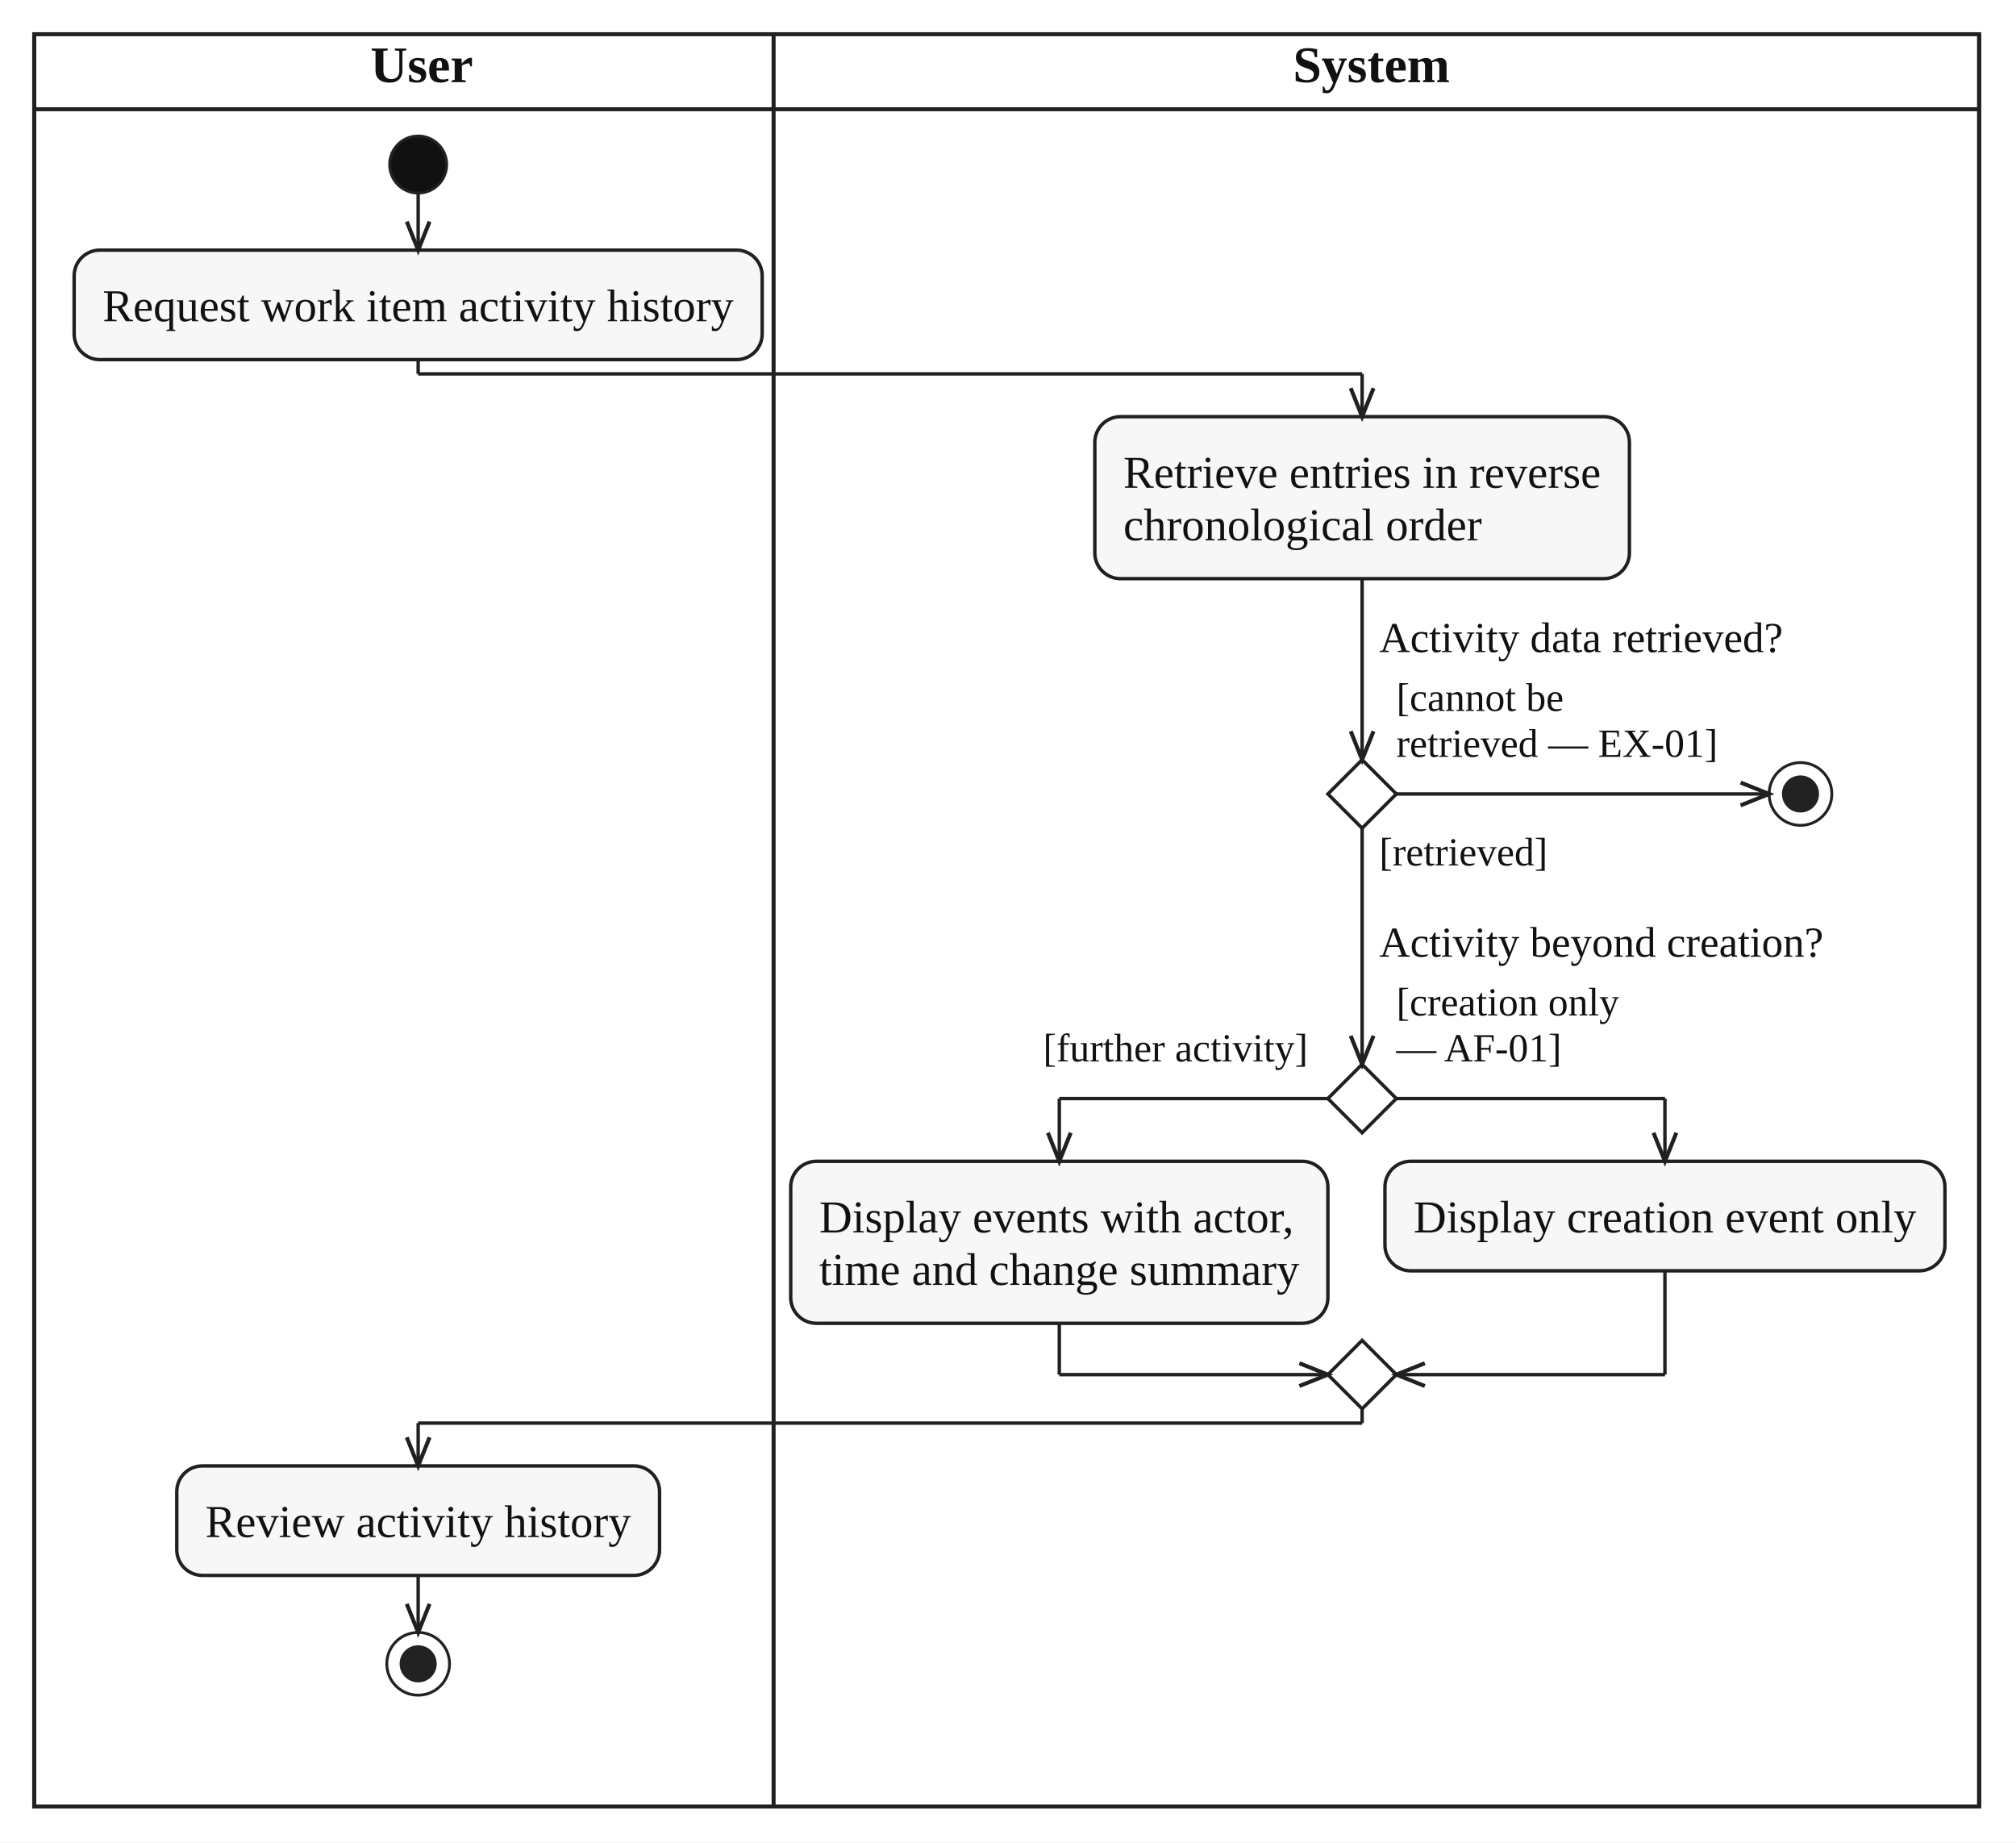
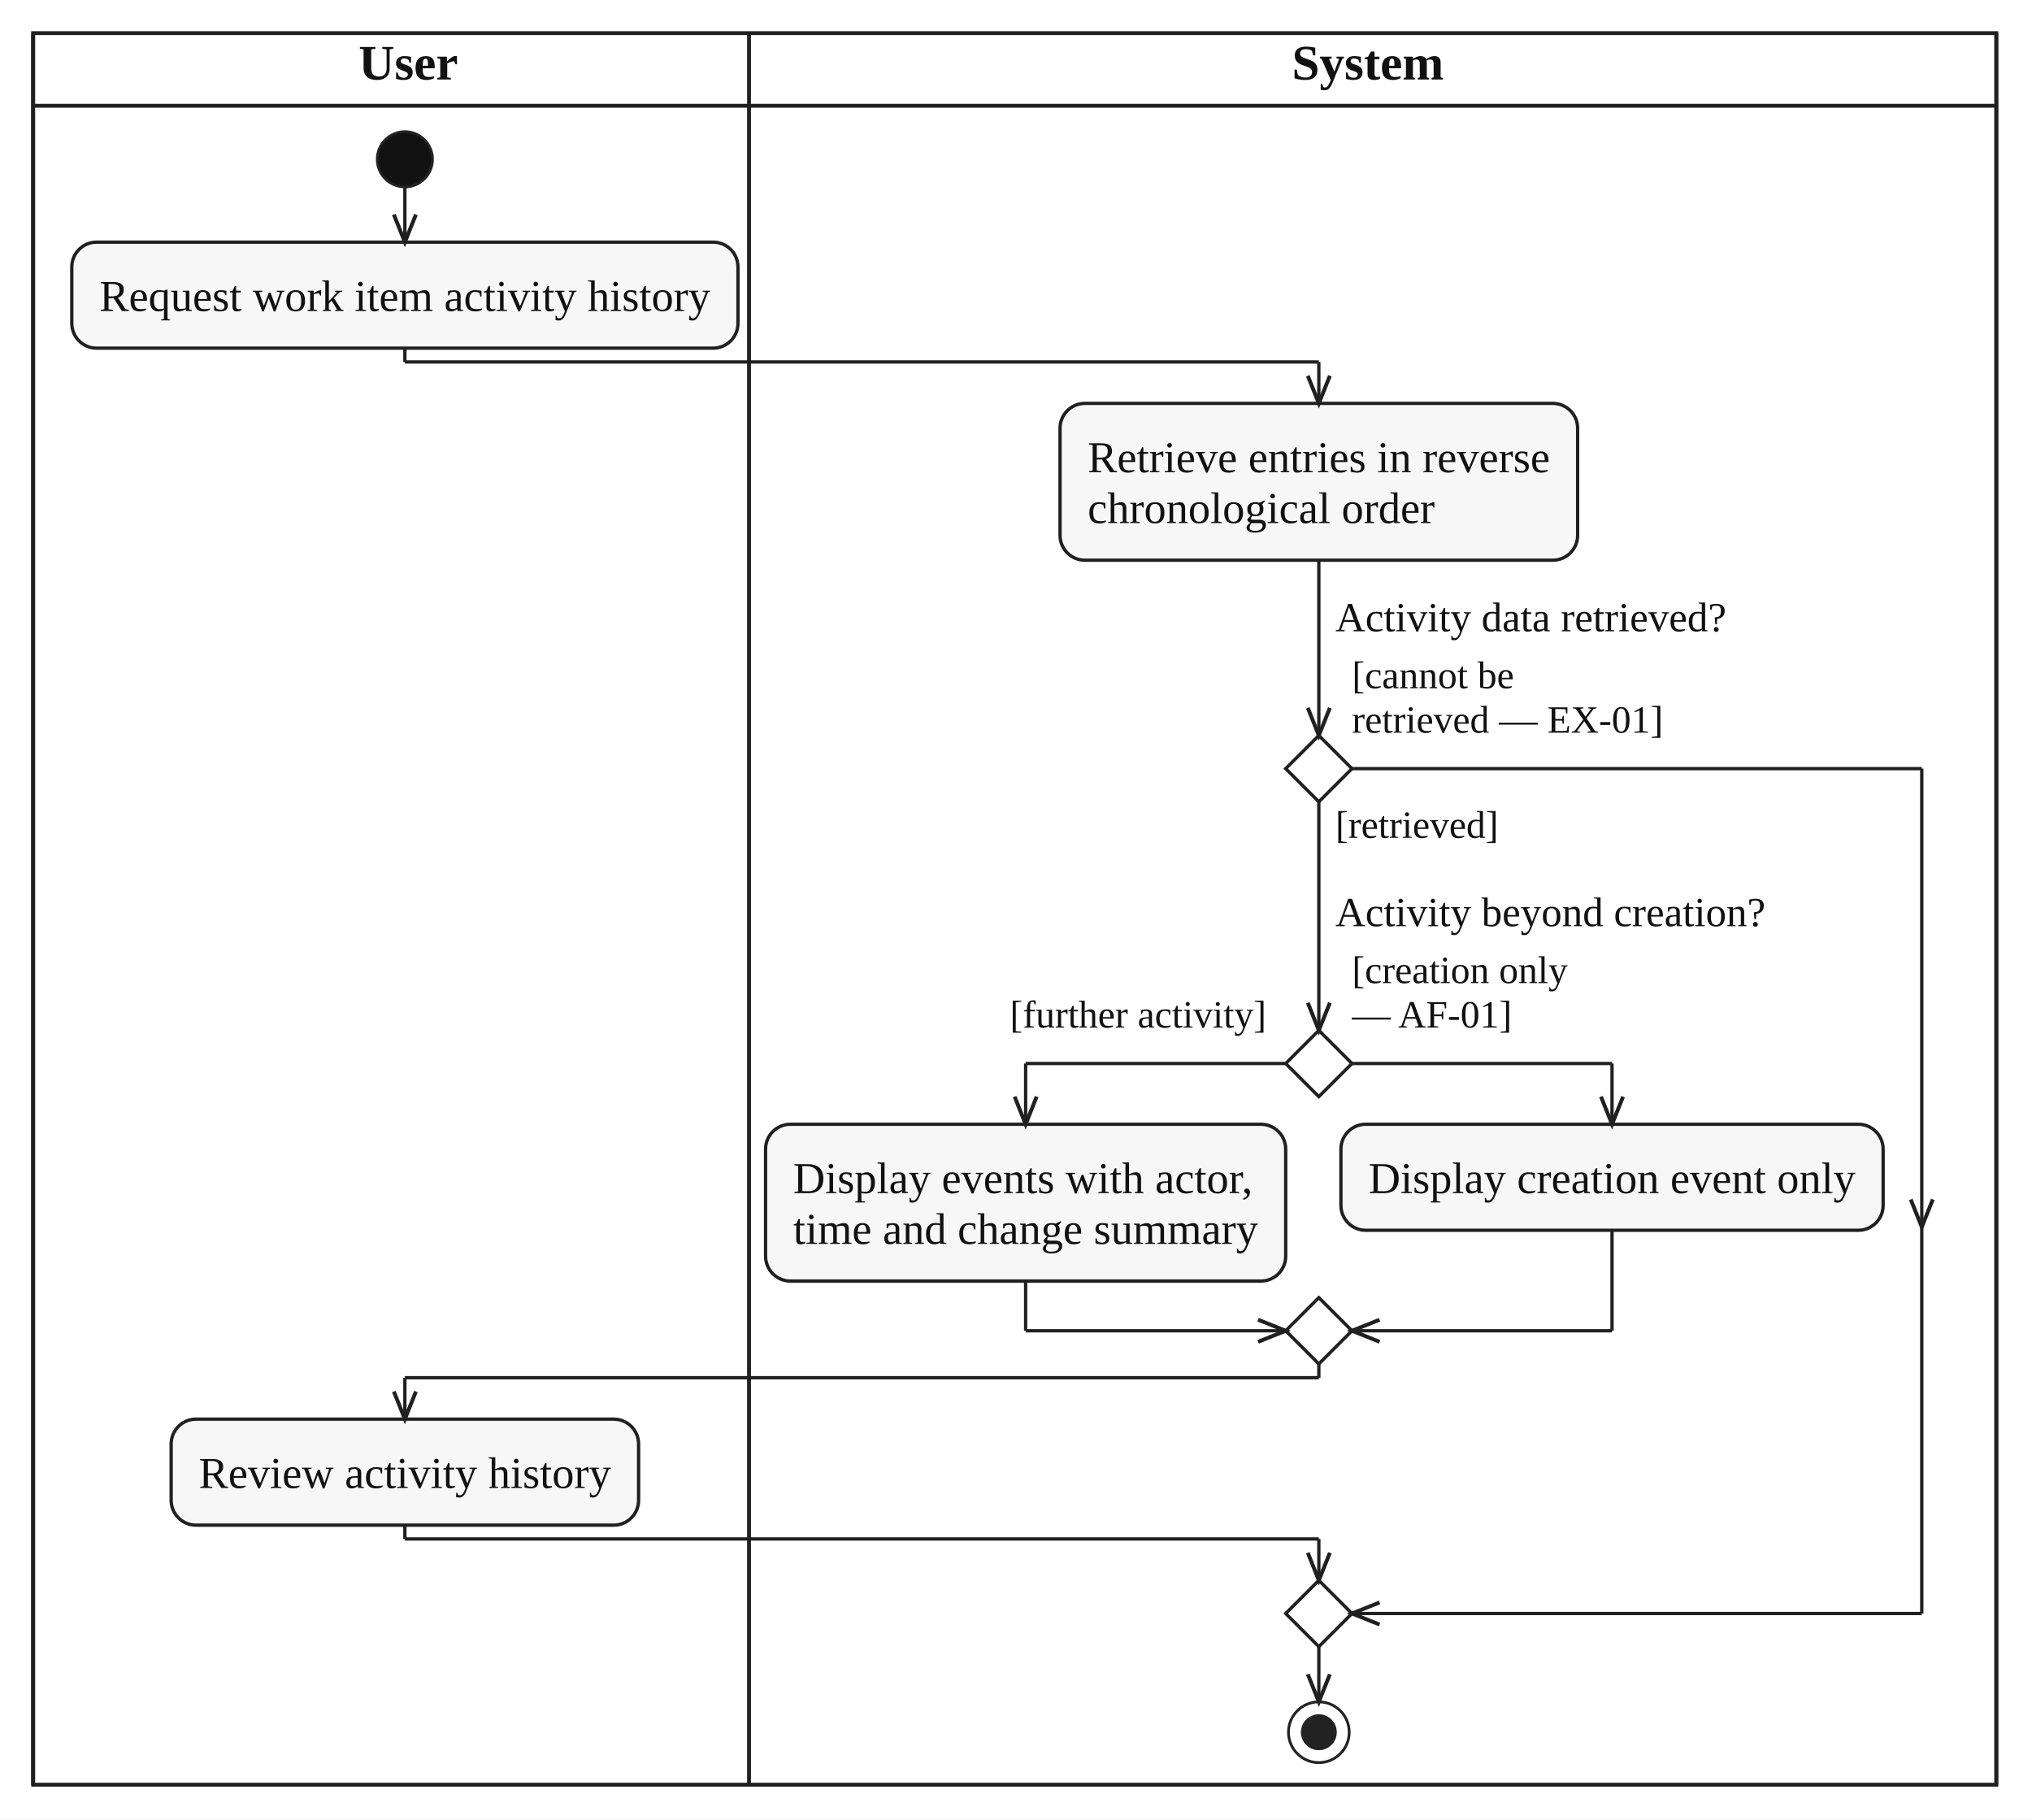
- <svg xmlns="http://www.w3.org/2000/svg" contentStyleType="text/css" height="646px" preserveAspectRatio="none" style="width:707px;height:646px;background:#FFFFFF;" version="1.1" viewBox="-5 0.394 707 646" width="707px" zoomAndPan="magnify" data-pres-formatted="1">
-   <rect id="pres-background" x="-5" y="0.394" width="707" height="646" fill="#FFFFFF" stroke="none" />
+ <svg xmlns="http://www.w3.org/2000/svg" contentStyleType="text/css" height="659px" preserveAspectRatio="none" style="width:736px;height:659px;background:#FFFFFF;" version="1.1" viewBox="-5 0.394 736 659" width="736px" zoomAndPan="magnify" data-pres-formatted="1">
+   <rect id="pres-background" x="-5" y="0.394" width="736" height="659" fill="#FFFFFF" stroke="none" />
  <defs />
  <g>
-     <rect fill="#FFFFFF" height="30.698" style="stroke:#FFFFFF;stroke-width:1.0;" width="667.328" x="15" y="12.394" />
+     <rect fill="#FFFFFF" height="30.698" style="stroke:#FFFFFF;stroke-width:1.0;" width="696.328" x="15" y="12.394" />
    <ellipse cx="141.648" cy="58.092" fill="#111111" rx="10" ry="10" style="stroke:#222222;stroke-width:1.0;" />
    <rect fill="#F7F7F7" height="38.398" rx="9" ry="9" style="stroke:#202020;stroke-width:1.2;" width="241.297" x="21" y="88.092" />
    <text fill="#111111" font-family="Times New Roman" font-size="16" lengthAdjust="spacing" textLength="221.297" x="31" y="113.029">Request work item activity history</text>
    <rect fill="#F7F7F7" height="38.398" rx="9" ry="9" style="stroke:#202020;stroke-width:1.2;" width="169.305" x="56.996" y="514.369" />
    <text fill="#111111" font-family="Times New Roman" font-size="16" lengthAdjust="spacing" textLength="149.305" x="66.996" y="539.307">Review activity history</text>
-     <ellipse cx="141.648" cy="583.768" fill="none" rx="11" ry="11" style="stroke:#222222;stroke-width:1.0;" />
-     <ellipse cx="141.648" cy="583.768" fill="#222222" rx="6" ry="6" style="stroke:#222222;stroke-width:1.0;" />
-     <line style="stroke:#202020;stroke-width:1.4;" x1="7" x2="7" y1="12.394" y2="633.817" />
+     <line style="stroke:#202020;stroke-width:1.4;" x1="7" x2="7" y1="12.394" y2="646.768" />
    <rect fill="#F7F7F7" height="56.797" rx="9" ry="9" style="stroke:#202020;stroke-width:1.2;" width="187.477" x="378.949" y="146.49" />
    <text fill="#111111" font-family="Times New Roman" font-size="16" lengthAdjust="spacing" textLength="167.477" x="388.949" y="171.428">Retrieve entries in reverse</text>
    <text fill="#111111" font-family="Times New Roman" font-size="16" lengthAdjust="spacing" textLength="125.727" x="388.949" y="189.826">chronological order</text>
    <polygon fill="#FFFFFF" points="472.688,373.572,484.688,385.572,472.688,397.572,460.688,385.572,472.688,373.572" style="stroke:#202020;stroke-width:1.2;" />
    <text fill="#111111" font-family="Times New Roman" font-size="15" lengthAdjust="spacing" textLength="155.779" x="478.688" y="335.831">Activity beyond creation?</text>
    <text fill="#111111" font-family="Times New Roman" font-size="15" lengthAdjust="spacing" textLength="3.75" x="478.688" y="353.079"> </text>
    <text fill="#111111" font-family="Times New Roman" font-size="15" lengthAdjust="spacing" textLength="3.75" x="478.688" y="370.328"> </text>
    <text fill="#111111" font-family="Times New Roman" font-size="14" lengthAdjust="spacing" textLength="99.9" x="360.787" y="372.544">[further activity]  </text>
    <text fill="#111111" font-family="Times New Roman" font-size="6" lengthAdjust="spacing" textLength="1.5" x="360.787" y="381.174"> </text>
    <text fill="#111111" font-family="Times New Roman" font-size="14" lengthAdjust="spacing" textLength="85.135" x="484.688" y="356.445">  [creation only</text>
    <text fill="#111111" font-family="Times New Roman" font-size="14" lengthAdjust="spacing" textLength="65.721" x="484.688" y="372.544">  — AF-01]</text>
    <text fill="#111111" font-family="Times New Roman" font-size="6" lengthAdjust="spacing" textLength="1.5" x="484.688" y="381.174"> </text>
    <rect fill="#F7F7F7" height="56.797" rx="9" ry="9" style="stroke:#202020;stroke-width:1.2;" width="188.391" x="272.297" y="407.572" />
    <text fill="#111111" font-family="Times New Roman" font-size="16" lengthAdjust="spacing" textLength="167.07" x="282.297" y="432.51">Display events with actor,</text>
    <text fill="#111111" font-family="Times New Roman" font-size="16" lengthAdjust="spacing" textLength="168.391" x="282.297" y="450.908">time and change summary</text>
    <rect fill="#F7F7F7" height="38.398" rx="9" ry="9" style="stroke:#202020;stroke-width:1.2;" width="196.391" x="480.688" y="407.572" />
    <text fill="#111111" font-family="Times New Roman" font-size="16" lengthAdjust="spacing" textLength="176.391" x="490.688" y="432.51">Display creation event only</text>
    <polygon fill="#FFFFFF" points="472.688,470.369,484.688,482.369,472.688,494.369,460.688,482.369,472.688,470.369" style="stroke:#202020;stroke-width:1.2;" />
    <polygon fill="#FFFFFF" points="472.688,266.777,484.688,278.777,472.688,290.777,460.688,278.777,472.688,266.777" style="stroke:#202020;stroke-width:1.2;" />
    <text fill="#111111" font-family="Times New Roman" font-size="15" lengthAdjust="spacing" textLength="141.599" x="478.688" y="229.036">Activity data retrieved?</text>
    <text fill="#111111" font-family="Times New Roman" font-size="15" lengthAdjust="spacing" textLength="3.75" x="478.688" y="246.284"> </text>
    <text fill="#111111" font-family="Times New Roman" font-size="15" lengthAdjust="spacing" textLength="3.75" x="478.688" y="263.533"> </text>
    <text fill="#111111" font-family="Times New Roman" font-size="14" lengthAdjust="spacing" textLength="66.069" x="478.688" y="303.848">[retrieved]  </text>
    <text fill="#111111" font-family="Times New Roman" font-size="6" lengthAdjust="spacing" textLength="1.5" x="478.688" y="312.478"> </text>
    <text fill="#111111" font-family="Times New Roman" font-size="14" lengthAdjust="spacing" textLength="65.693" x="484.688" y="249.65">  [cannot be</text>
    <text fill="#111111" font-family="Times New Roman" font-size="14" lengthAdjust="spacing" textLength="119.731" x="484.688" y="265.749">  retrieved — EX-01]</text>
    <text fill="#111111" font-family="Times New Roman" font-size="6" lengthAdjust="spacing" textLength="1.5" x="484.688" y="274.379"> </text>
-     <ellipse cx="626.419" cy="278.777" fill="none" rx="11" ry="11" style="stroke:#222222;stroke-width:1.0;" />
-     <ellipse cx="626.419" cy="278.777" fill="#222222" rx="6" ry="6" style="stroke:#222222;stroke-width:1.0;" />
-     <line style="stroke:#202020;stroke-width:1.4;" x1="266.297" x2="266.297" y1="12.394" y2="633.817" />
-     <line style="stroke:#202020;stroke-width:1.4;" x1="689.078" x2="689.078" y1="12.394" y2="633.817" />
+     <polygon fill="#FFFFFF" points="472.688,572.768,484.688,584.768,472.688,596.768,460.688,584.768,472.688,572.768" style="stroke:#202020;stroke-width:1.2;" />
+     <ellipse cx="472.688" cy="627.768" fill="none" rx="11" ry="11" style="stroke:#222222;stroke-width:1.0;" />
+     <ellipse cx="472.688" cy="627.768" fill="#222222" rx="6" ry="6" style="stroke:#222222;stroke-width:1.0;" />
+     <line style="stroke:#202020;stroke-width:1.4;" x1="266.297" x2="266.297" y1="12.394" y2="646.768" />
+     <line style="stroke:#202020;stroke-width:1.4;" x1="718.078" x2="718.078" y1="12.394" y2="646.768" />
    <line style="stroke:#202020;stroke-width:1.2;" x1="141.648" x2="141.648" y1="68.092" y2="88.092" />
    <polyline points="137.648,78.092 141.648,88.092 145.648,78.092" fill="none" stroke="#202020" stroke-width="1.4" stroke-linejoin="miter" stroke-linecap="butt" class="open-arrowhead" />
-     <line style="stroke:#202020;stroke-width:1.2;" x1="141.648" x2="141.648" y1="552.768" y2="572.768" />
-     <polyline points="137.648,562.768 141.648,572.768 145.648,562.768" fill="none" stroke="#202020" stroke-width="1.4" stroke-linejoin="miter" stroke-linecap="butt" class="open-arrowhead" />
    <line style="stroke:#202020;stroke-width:1.2;" x1="460.688" x2="366.492" y1="385.572" y2="385.572" />
    <line style="stroke:#202020;stroke-width:1.2;" x1="366.492" x2="366.492" y1="385.572" y2="407.572" />
    <polyline points="362.492,397.572 366.492,407.572 370.492,397.572" fill="none" stroke="#202020" stroke-width="1.4" stroke-linejoin="miter" stroke-linecap="butt" class="open-arrowhead" />
    <line style="stroke:#202020;stroke-width:1.2;" x1="484.688" x2="578.883" y1="385.572" y2="385.572" />
    <line style="stroke:#202020;stroke-width:1.2;" x1="578.883" x2="578.883" y1="385.572" y2="407.572" />
    <polyline points="574.883,397.572 578.883,407.572 582.883,397.572" fill="none" stroke="#202020" stroke-width="1.4" stroke-linejoin="miter" stroke-linecap="butt" class="open-arrowhead" />
    <line style="stroke:#202020;stroke-width:1.2;" x1="366.492" x2="366.492" y1="464.369" y2="482.369" />
    <line style="stroke:#202020;stroke-width:1.2;" x1="366.492" x2="460.688" y1="482.369" y2="482.369" />
    <polyline points="450.688,478.369 460.688,482.369 450.688,486.369" fill="none" stroke="#202020" stroke-width="1.4" stroke-linejoin="miter" stroke-linecap="butt" class="open-arrowhead" />
    <line style="stroke:#202020;stroke-width:1.2;" x1="578.883" x2="578.883" y1="445.971" y2="482.369" />
    <line style="stroke:#202020;stroke-width:1.2;" x1="578.883" x2="484.688" y1="482.369" y2="482.369" />
    <polyline points="494.688,478.369 484.688,482.369 494.688,486.369" fill="none" stroke="#202020" stroke-width="1.4" stroke-linejoin="miter" stroke-linecap="butt" class="open-arrowhead" />
    <line style="stroke:#202020;stroke-width:1.2;" x1="472.688" x2="472.688" y1="290.777" y2="373.572" />
    <polyline points="468.688,363.572 472.688,373.572 476.688,363.572" fill="none" stroke="#202020" stroke-width="1.4" stroke-linejoin="miter" stroke-linecap="butt" class="open-arrowhead" />
-     <line style="stroke:#202020;stroke-width:1.2;" x1="484.688" x2="615.419" y1="278.777" y2="278.777" />
-     <polyline points="605.419,274.777 615.419,278.777 605.419,282.777" fill="none" stroke="#202020" stroke-width="1.4" stroke-linejoin="miter" stroke-linecap="butt" class="open-arrowhead" />
+     <line style="stroke:#202020;stroke-width:1.2;" x1="484.688" x2="691.078" y1="278.777" y2="278.777" />
+     <polyline points="687.078,434.797 691.078,444.797 695.078,434.797" fill="none" stroke="#202020" stroke-width="1.4" stroke-linejoin="miter" stroke-linecap="butt" class="open-arrowhead" />
+     <line style="stroke:#202020;stroke-width:1.2;" x1="691.078" x2="691.078" y1="278.777" y2="584.768" />
+     <line style="stroke:#202020;stroke-width:1.2;" x1="691.078" x2="484.688" y1="584.768" y2="584.768" />
+     <polyline points="494.688,580.768 484.688,584.768 494.688,588.768" fill="none" stroke="#202020" stroke-width="1.4" stroke-linejoin="miter" stroke-linecap="butt" class="open-arrowhead" />
    <line style="stroke:#202020;stroke-width:1.2;" x1="472.688" x2="472.688" y1="203.287" y2="266.777" />
    <polyline points="468.688,256.777 472.688,266.777 476.688,256.777" fill="none" stroke="#202020" stroke-width="1.4" stroke-linejoin="miter" stroke-linecap="butt" class="open-arrowhead" />
+     <line style="stroke:#202020;stroke-width:1.2;" x1="472.688" x2="472.688" y1="596.768" y2="616.768" />
+     <polyline points="468.688,606.768 472.688,616.768 476.688,606.768" fill="none" stroke="#202020" stroke-width="1.4" stroke-linejoin="miter" stroke-linecap="butt" class="open-arrowhead" />
    <line style="stroke:#202020;stroke-width:1.2;" x1="141.648" x2="141.648" y1="126.49" y2="131.49" />
    <line style="stroke:#202020;stroke-width:1.2;" x1="141.648" x2="472.688" y1="131.49" y2="131.49" />
    <line style="stroke:#202020;stroke-width:1.2;" x1="472.688" x2="472.688" y1="131.49" y2="146.49" />
    <polyline points="468.688,136.49 472.688,146.49 476.688,136.49" fill="none" stroke="#202020" stroke-width="1.4" stroke-linejoin="miter" stroke-linecap="butt" class="open-arrowhead" />
    <line style="stroke:#202020;stroke-width:1.2;" x1="472.688" x2="472.688" y1="494.369" y2="499.369" />
    <line style="stroke:#202020;stroke-width:1.2;" x1="472.688" x2="141.648" y1="499.369" y2="499.369" />
    <line style="stroke:#202020;stroke-width:1.2;" x1="141.648" x2="141.648" y1="499.369" y2="514.369" />
    <polyline points="137.648,504.369 141.648,514.369 145.648,504.369" fill="none" stroke="#202020" stroke-width="1.4" stroke-linejoin="miter" stroke-linecap="butt" class="open-arrowhead" />
+     <line style="stroke:#202020;stroke-width:1.2;" x1="141.648" x2="141.648" y1="552.768" y2="557.768" />
+     <line style="stroke:#202020;stroke-width:1.2;" x1="141.648" x2="472.688" y1="557.768" y2="557.768" />
+     <line style="stroke:#202020;stroke-width:1.2;" x1="472.688" x2="472.688" y1="557.768" y2="572.768" />
+     <polyline points="468.688,562.768 472.688,572.768 476.688,562.768" fill="none" stroke="#202020" stroke-width="1.4" stroke-linejoin="miter" stroke-linecap="butt" class="open-arrowhead" />
    <text fill="#111111" font-family="Times New Roman" font-size="18" font-weight="bold" lengthAdjust="spacing" textLength="35.982" x="124.907" y="29.198">User</text>
    <text fill="#111111" font-family="Times New Roman" font-size="7" font-weight="bold" lengthAdjust="spacing" textLength="1.75" x="120.407" y="39.627"> </text>
-     <text fill="#111111" font-family="Times New Roman" font-size="18" font-weight="bold" lengthAdjust="spacing" textLength="54.993" x="448.441" y="29.198">System</text>
-     <text fill="#111111" font-family="Times New Roman" font-size="7" font-weight="bold" lengthAdjust="spacing" textLength="1.75" x="443.941" y="39.627"> </text>
+     <text fill="#111111" font-family="Times New Roman" font-size="18" font-weight="bold" lengthAdjust="spacing" textLength="54.993" x="462.941" y="29.198">System</text>
+     <text fill="#111111" font-family="Times New Roman" font-size="7" font-weight="bold" lengthAdjust="spacing" textLength="1.75" x="458.441" y="39.627"> </text>
  </g>
  <g id="pres-frame" fill="none" stroke="#202020" stroke-width="1.4">
-     <rect x="7" y="12.394" width="682.078" height="621.423" />
-     <line x1="7" x2="689.078" y1="38.698" y2="38.698" />
+     <rect x="7" y="12.394" width="711.078" height="634.374" />
+     <line x1="7" x2="718.078" y1="38.698" y2="38.698" />
  </g>
</svg>
